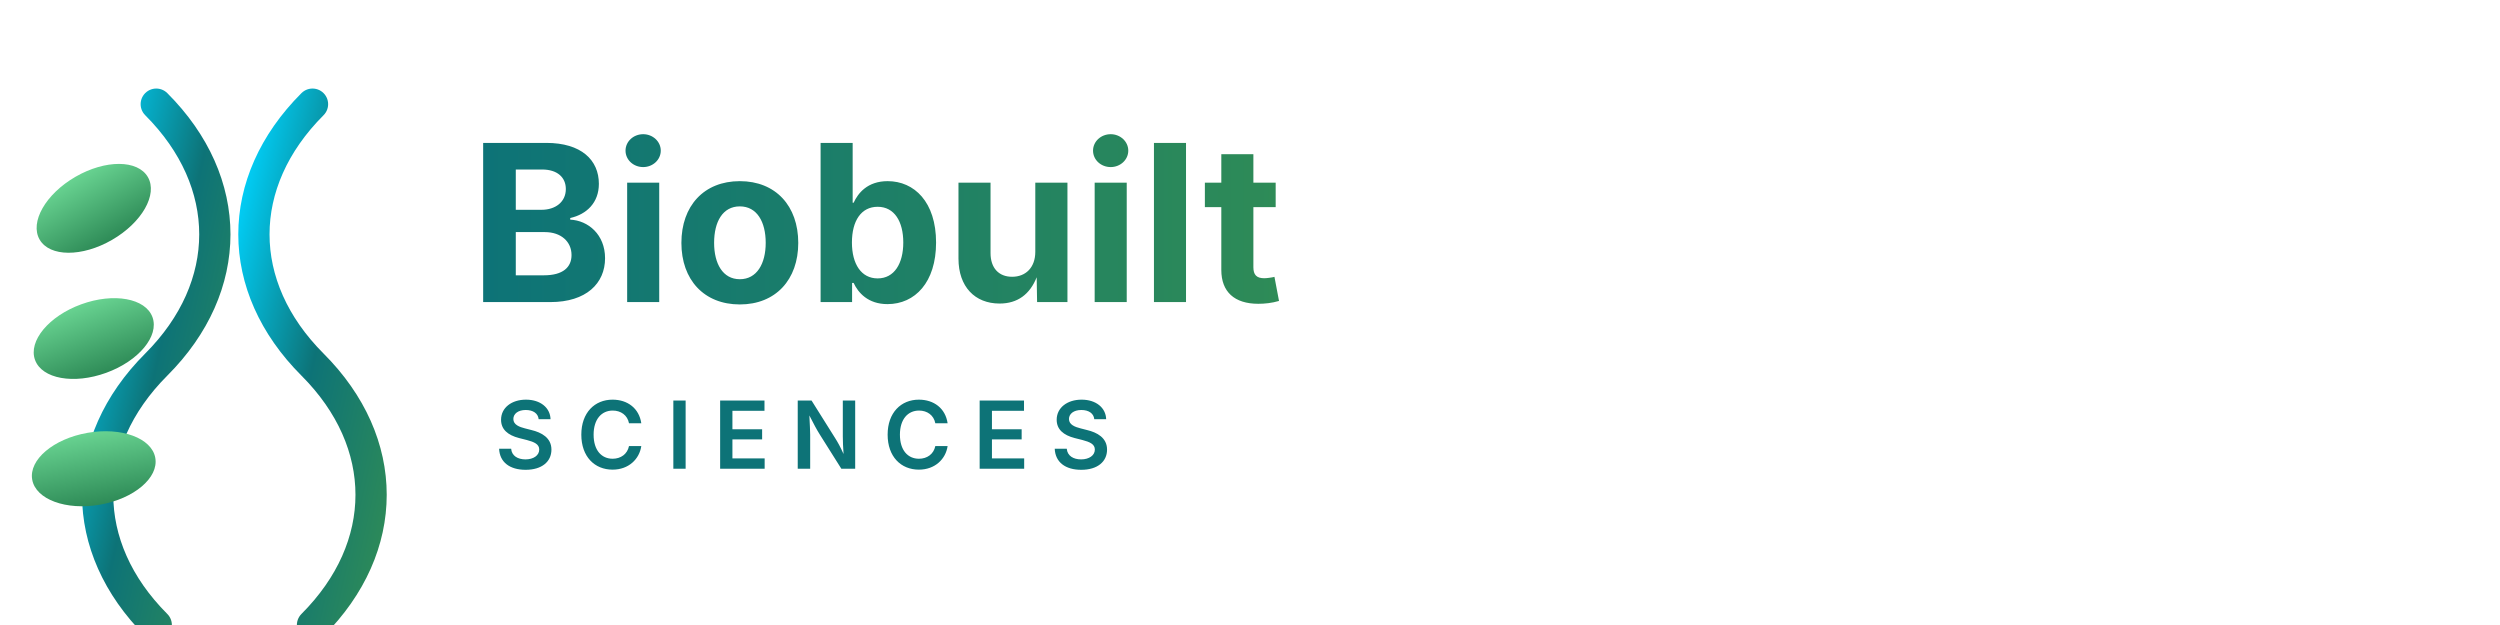
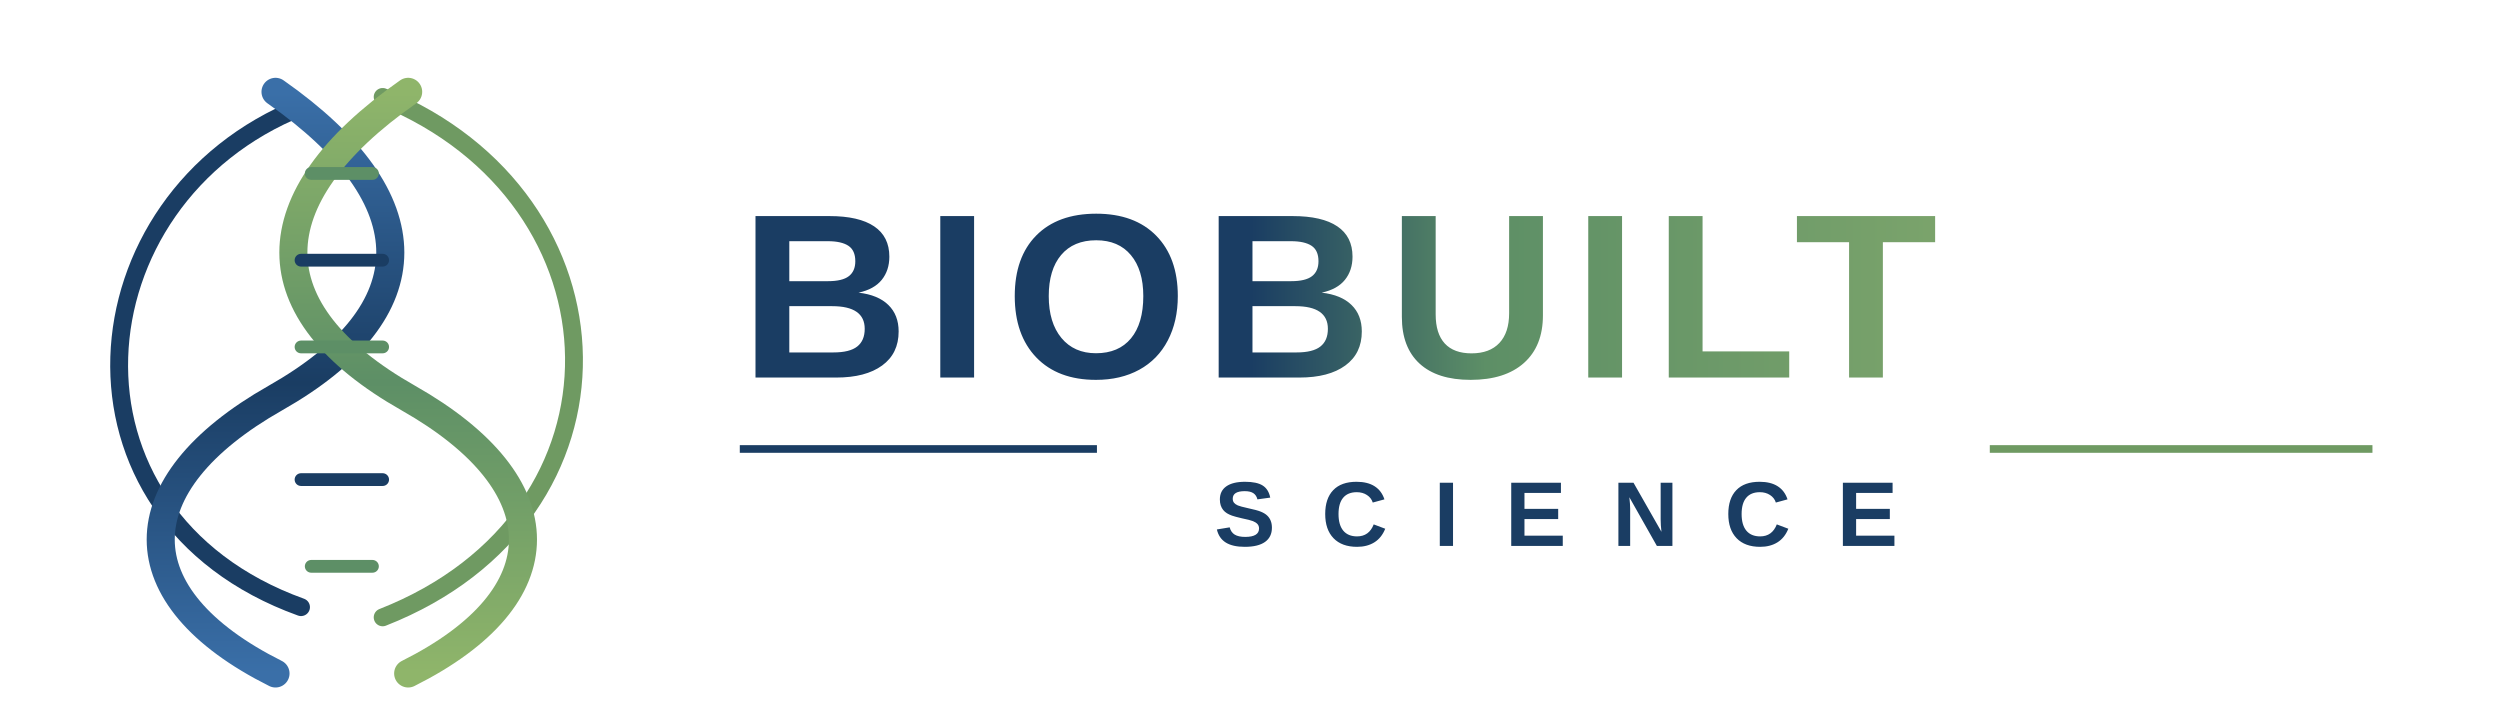
- <svg xmlns="http://www.w3.org/2000/svg" viewBox="0 0 480 120" width="480" height="120">
+ <svg xmlns="http://www.w3.org/2000/svg" viewBox="0 0 980 280" width="980" height="280">
  <defs>
-     <linearGradient id="dnaGrad" x1="0%" y1="0%" x2="100%" y2="100%">
-       <stop offset="0%" stop-color="#00d4ff" />
-       <stop offset="50%" stop-color="#0d7377" />
-       <stop offset="100%" stop-color="#2e8b57" />
+     <linearGradient id="helixBlue" x1="0" y1="0" x2="0" y2="1">
+       <stop offset="0%" stop-color="#3a6fa8" />
+       <stop offset="50%" stop-color="#1a3d63" />
+       <stop offset="100%" stop-color="#3a6fa8" />
    </linearGradient>
-     <linearGradient id="leafGrad" x1="0%" y1="0%" x2="0%" y2="100%">
-       <stop offset="0%" stop-color="#68d391" />
-       <stop offset="100%" stop-color="#2e8b57" />
+     <linearGradient id="helixGreen" x1="0" y1="0" x2="0" y2="1">
+       <stop offset="0%" stop-color="#8fb56a" />
+       <stop offset="50%" stop-color="#5d8f66" />
+       <stop offset="100%" stop-color="#8fb56a" />
    </linearGradient>
-     <linearGradient id="textGrad" x1="0%" y1="0%" x2="100%" y2="0%">
-       <stop offset="0%" stop-color="#0d7377" />
-       <stop offset="100%" stop-color="#2e8b57" />
+     <linearGradient id="wordmark" x1="0" y1="0" x2="1" y2="0">
+       <stop offset="0%" stop-color="#1a3d63" />
+       <stop offset="42%" stop-color="#1a3d63" />
+       <stop offset="62%" stop-color="#5d8f66" />
+       <stop offset="100%" stop-color="#7aa36b" />
    </linearGradient>
  </defs>
-   <g transform="translate(10,10)">
-     <path d="M20 10 C35 25, 35 45, 20 60 C5 75, 5 95, 20 110" fill="none" stroke="url(#dnaGrad)" stroke-width="6" stroke-linecap="round" />
-     <path d="M50 10 C35 25, 35 45, 50 60 C65 75, 65 95, 50 110" fill="none" stroke="url(#dnaGrad)" stroke-width="6" stroke-linecap="round" />
-     <line x1="22" y1="25" x2="48" y2="25" stroke="url(#dnaGrad)" stroke-width="3" stroke-linecap="round" />
-     <line x1="22" y1="45" x2="48" y2="45" stroke="url(#dnaGrad)" stroke-width="3" stroke-linecap="round" />
-     <line x1="22" y1="65" x2="48" y2="65" stroke="url(#dnaGrad)" stroke-width="3" stroke-linecap="round" />
-     <line x1="22" y1="85" x2="48" y2="85" stroke="url(#dnaGrad)" stroke-width="3" stroke-linecap="round" />
-     <ellipse cx="8" cy="30" rx="12" ry="7" fill="url(#leafGrad)" transform="rotate(-30 8 30)" />
-     <ellipse cx="8" cy="55" rx="12" ry="7" fill="url(#leafGrad)" transform="rotate(-20 8 55)" />
-     <ellipse cx="8" cy="80" rx="12" ry="7" fill="url(#leafGrad)" transform="rotate(-10 8 80)" />
-   </g>
-   <text x="90" y="58" font-family="Inter, Arial, sans-serif" font-size="42" font-weight="700" fill="url(#textGrad)">Biobuilt</text>
-   <text x="95" y="90" font-family="Inter, Arial, sans-serif" font-size="18" font-weight="600" letter-spacing="4" fill="#0d7377">SCIENCES</text>
+   <path d="M118 42 C28 78 18 202 118 238" fill="none" stroke="#1a3d63" stroke-width="7" stroke-linecap="round" />
+   <path d="M150 38 C248 78 252 202 150 242" fill="none" stroke="#6f9a62" stroke-width="7" stroke-linecap="round" />
+   <path d="M108 36 C168 78 168 122 108 156 C48 190 48 234 108 264" fill="none" stroke="url(#helixBlue)" stroke-width="11" stroke-linecap="round" />
+   <path d="M160 36 C100 78 100 122 160 156 C220 190 220 234 160 264" fill="none" stroke="url(#helixGreen)" stroke-width="11" stroke-linecap="round" />
+   <line x1="122" y1="68" x2="146" y2="68" stroke="#5d8f66" stroke-width="5" stroke-linecap="round" />
+   <line x1="118" y1="102" x2="150" y2="102" stroke="#1a3d63" stroke-width="5" stroke-linecap="round" />
+   <line x1="118" y1="136" x2="150" y2="136" stroke="#5d8f66" stroke-width="5" stroke-linecap="round" />
+   <line x1="118" y1="188" x2="150" y2="188" stroke="#1a3d63" stroke-width="5" stroke-linecap="round" />
+   <line x1="122" y1="222" x2="146" y2="222" stroke="#5d8f66" stroke-width="5" stroke-linecap="round" />
+   <text x="290" y="148" font-family="Arial, Helvetica, sans-serif" font-size="92" font-weight="700" letter-spacing="6" fill="url(#wordmark)">BIOBUILT</text>
+   <line x1="290" y1="176" x2="430" y2="176" stroke="#1a3d63" stroke-width="3" />
+   <line x1="780" y1="176" x2="930" y2="176" stroke="#6f9a62" stroke-width="3" />
+   <text x="610" y="214" text-anchor="middle" font-family="Arial, Helvetica, sans-serif" font-size="36" font-weight="600" letter-spacing="18" fill="#1a3d63">SCIENCE</text>
</svg>
